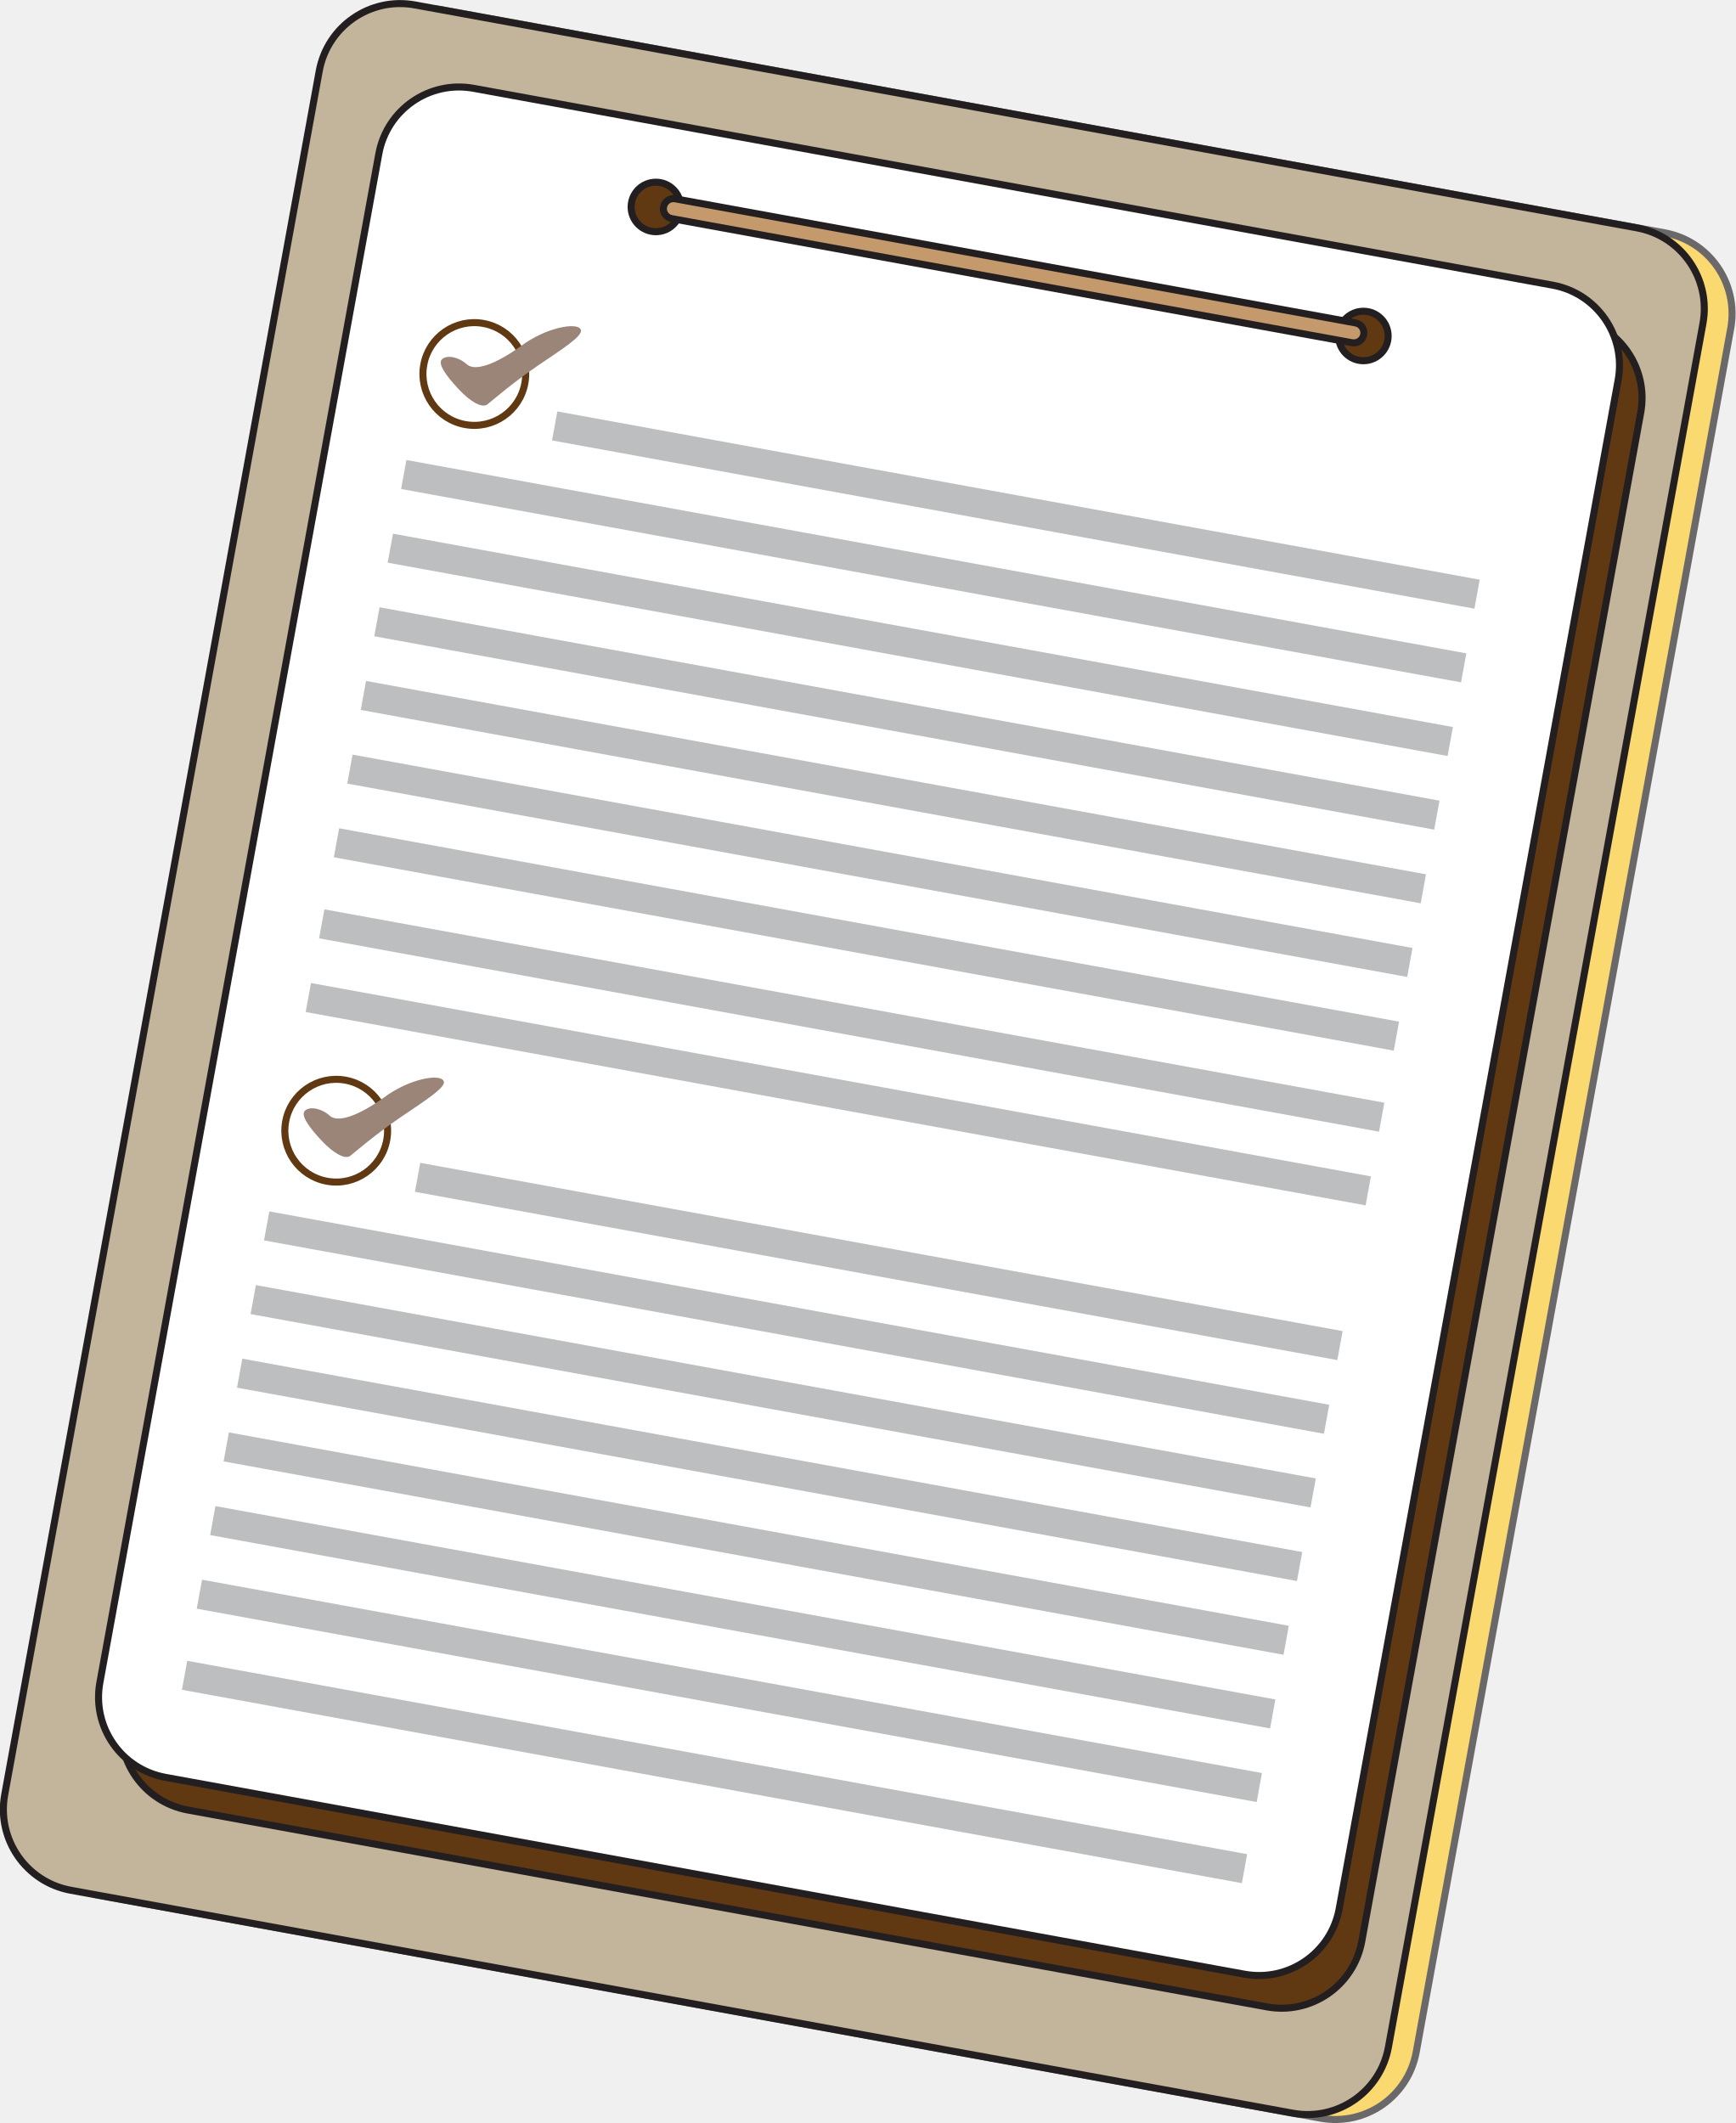
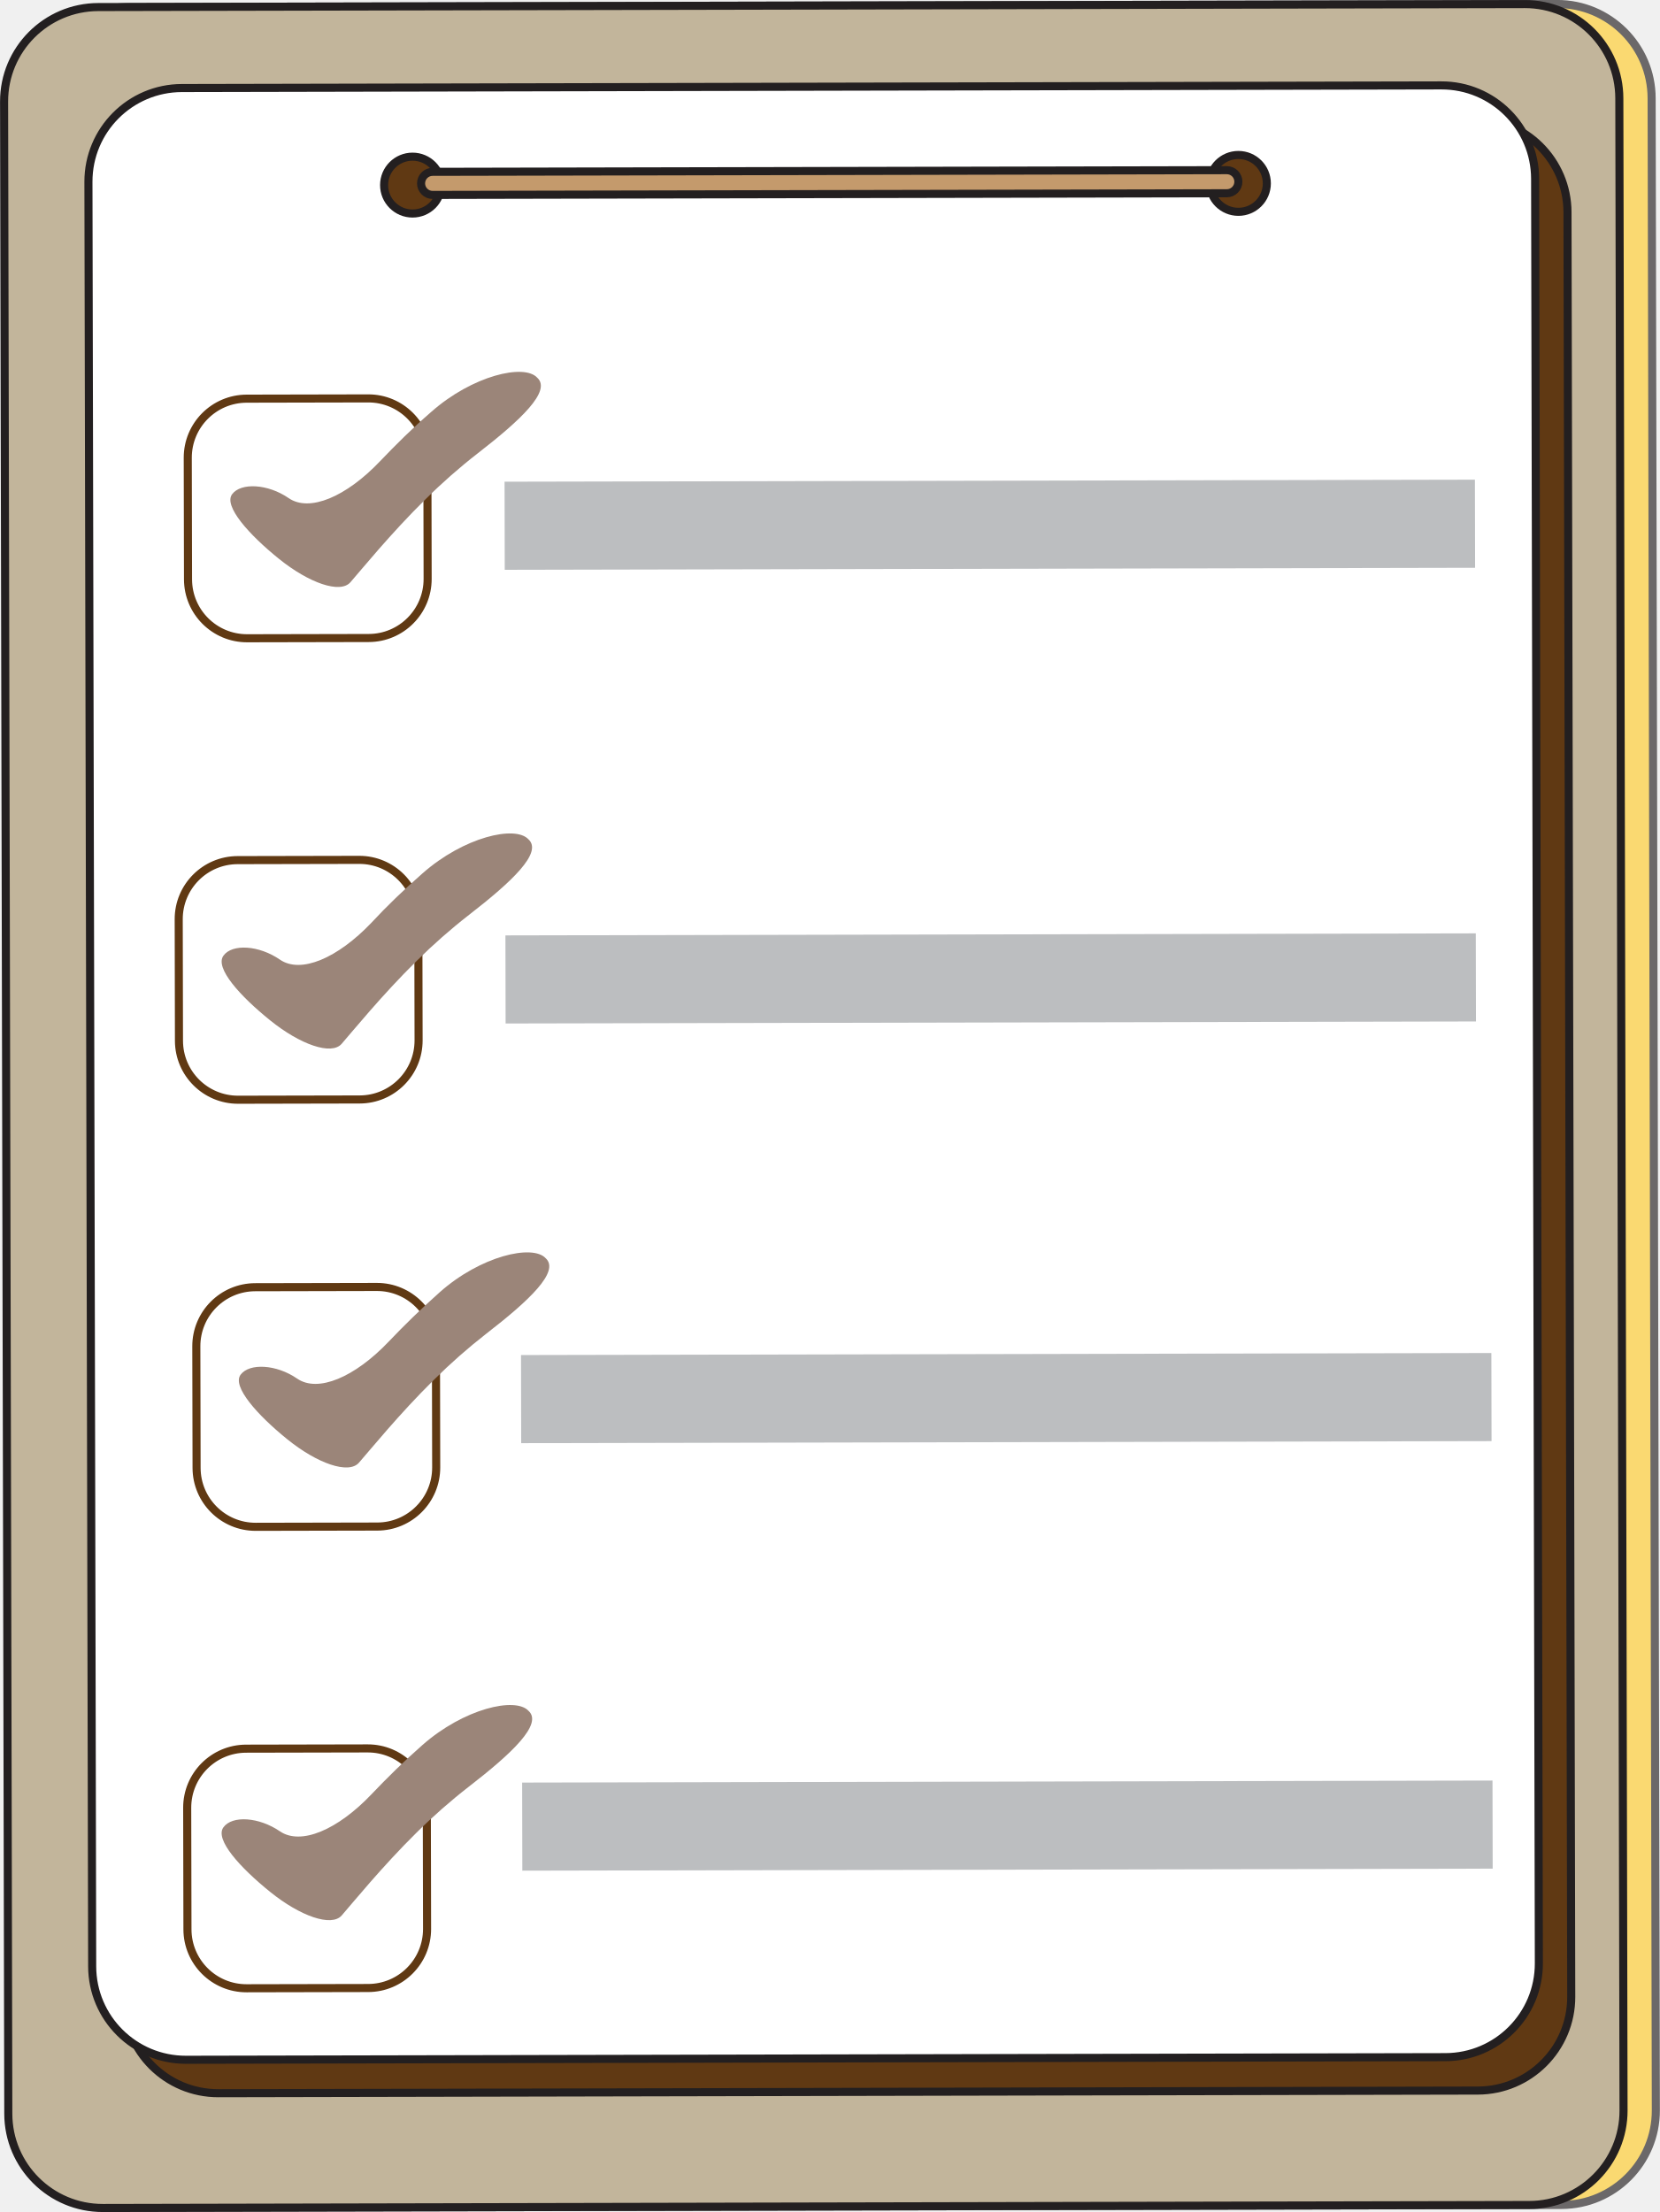
- <svg xmlns="http://www.w3.org/2000/svg" viewBox="0 0 246.78 301.91">
+ <svg xmlns="http://www.w3.org/2000/svg" viewBox="0 0 205.52 273.91">
  <defs>
    <style>.cls-1{fill:#ffcd2d;opacity:0.65;}.cls-1,.cls-2,.cls-3,.cls-4,.cls-5{stroke:#231f20;}.cls-1,.cls-2,.cls-3,.cls-4,.cls-5,.cls-6{stroke-miterlimit:10;}.cls-2{fill:#c2b59b;}.cls-3{fill:#603913;}.cls-4{fill:#fff;}.cls-5{fill:#c49a6c;}.cls-6{fill:none;stroke:#603913;}.cls-7{fill:#bcbec0;}.cls-8{fill:#9b8579;}</style>
  </defs>
  <g id="Layer_2" data-name="Layer 2">
    <g id="Layer_1-2" data-name="Layer 1">
-       <rect class="cls-1" x="25.36" y="15.04" width="200" height="272.54" rx="11.69" transform="translate(29.19 -20.04) rotate(10.34)" />
-       <rect class="cls-2" x="21.42" y="14.33" width="200" height="272.54" rx="11.69" transform="translate(28.99 -19.34) rotate(10.34)" />
-       <rect class="cls-3" x="3.28" y="61.75" width="244.16" height="179.13" rx="11.59" transform="translate(296.71 55.14) rotate(100.34)" />
-       <rect class="cls-4" x="0.06" y="57.09" width="244.16" height="179.13" rx="11.59" transform="translate(288.34 52.82) rotate(100.34)" />
-       <circle class="cls-3" cx="93.26" cy="29.43" r="3.52" />
-       <circle class="cls-3" cx="193.86" cy="47.78" r="3.52" />
-       <rect class="cls-5" x="93.53" y="37.07" width="101.2" height="2.86" rx="1.43" transform="translate(9.25 -25.24) rotate(10.34)" />
-       <rect class="cls-6" x="60.14" y="45.88" width="14.61" height="14.61" rx="7.31" transform="translate(10.64 -11.24) rotate(10.34)" />
-       <rect class="cls-6" x="40.51" y="153.49" width="14.61" height="14.61" rx="7.31" transform="translate(29.63 -5.97) rotate(10.34)" />
-       <rect class="cls-7" x="77.79" y="70.43" width="133.32" height="4.19" transform="translate(15.36 -24.74) rotate(10.34)" />
-       <rect class="cls-7" x="56.17" y="79.12" width="153.2" height="4.19" transform="translate(16.73 -22.5) rotate(10.34)" />
-       <rect class="cls-7" x="54.26" y="89.6" width="153.2" height="4.19" transform="translate(18.58 -21.99) rotate(10.34)" />
-       <rect class="cls-7" x="52.35" y="100.07" width="153.2" height="4.19" transform="translate(20.43 -21.48) rotate(10.34)" />
-       <rect class="cls-7" x="50.44" y="110.55" width="153.2" height="4.19" transform="translate(22.27 -20.97) rotate(10.34)" />
-       <rect class="cls-7" x="48.52" y="121.02" width="153.2" height="4.19" transform="translate(24.12 -20.45) rotate(10.34)" />
-       <rect class="cls-7" x="46.61" y="131.5" width="153.2" height="4.19" transform="translate(25.97 -19.94) rotate(10.34)" />
-       <rect class="cls-7" x="44.51" y="143.03" width="153.2" height="4.19" transform="translate(28.01 -19.38) rotate(10.34)" />
-       <rect class="cls-7" x="58.3" y="177.29" width="133.32" height="4.19" transform="translate(34.22 -19.51) rotate(10.34)" />
-       <rect class="cls-7" x="36.68" y="185.98" width="153.2" height="4.19" transform="translate(35.59 -17.27) rotate(10.34)" />
-       <rect class="cls-7" x="34.77" y="196.46" width="153.2" height="4.19" transform="translate(37.44 -16.76) rotate(10.34)" />
-       <rect class="cls-7" x="32.85" y="206.93" width="153.2" height="4.19" transform="translate(39.28 -16.25) rotate(10.34)" />
-       <rect class="cls-7" x="30.94" y="217.41" width="153.2" height="4.19" transform="translate(41.13 -15.73) rotate(10.34)" />
-       <rect class="cls-7" x="29.03" y="227.89" width="153.2" height="4.19" transform="translate(42.98 -15.22) rotate(10.34)" />
-       <rect class="cls-7" x="27.12" y="238.36" width="153.2" height="4.19" transform="translate(44.83 -14.71) rotate(10.34)" />
-       <rect class="cls-7" x="25.02" y="249.89" width="153.2" height="4.19" transform="translate(46.86 -14.14) rotate(10.34)" />
-       <rect class="cls-7" x="42.6" y="153.5" width="153.2" height="4.19" transform="translate(29.86 -18.86) rotate(10.34)" />
-       <path class="cls-8" d="M74.09,49.2c-3.56,2.57-6.53,3.67-7.71,2.61s-2.82-1.37-3.52-.73.66,2.45,2.33,4.24,3.36,2.78,4.12,2.18,3.51-3,7-5.39,6.9-4.49,6.22-5.31C82,45.84,77.72,46.51,74.09,49.2Z" />
-       <path class="cls-8" d="M54.6,156.07c-3.57,2.56-6.54,3.66-7.71,2.6s-2.82-1.37-3.52-.73.66,2.46,2.33,4.24,3.36,2.78,4.12,2.18,3.51-3,7-5.38,6.9-4.5,6.22-5.31C62.49,152.7,58.23,153.37,54.6,156.07Z" />
+       <rect class="cls-1" x="4.76" y="0.68" width="200" height="272.54" rx="11.69" transform="translate(-0.28 0.22) rotate(-0.12)" />
+       <rect class="cls-2" x="0.76" y="0.69" width="200" height="272.54" rx="11.69" transform="translate(-0.28 0.21) rotate(-0.12)" />
+       <rect class="cls-3" x="-17.32" y="47.39" width="244.16" height="179.13" rx="11.59" transform="translate(241.49 31.91) rotate(89.88)" />
+       <rect class="cls-4" x="-21.33" y="43.26" width="244.16" height="179.13" rx="11.59" transform="translate(233.36 31.79) rotate(89.88)" />
+       <circle class="cls-3" cx="51.08" cy="22.92" r="3.52" />
+       <circle class="cls-3" cx="153.34" cy="22.71" r="3.52" />
+       <rect class="cls-5" x="52.14" y="21.18" width="101.2" height="2.86" rx="1.43" transform="translate(-0.05 0.21) rotate(-0.12)" />
+       <rect class="cls-6" x="23.26" y="49.35" width="29.67" height="29.67" rx="7.31" transform="translate(-0.13 0.08) rotate(-0.12)" />
+       <rect class="cls-7" x="62.48" y="59.53" width="120.15" height="10.91" transform="translate(-0.13 0.25) rotate(-0.12)" />
+       <rect class="cls-7" x="62.59" y="115.7" width="120.15" height="10.91" transform="translate(-0.25 0.26) rotate(-0.12)" />
+       <rect class="cls-7" x="64.52" y="167.67" width="120.15" height="10.91" transform="translate(-0.36 0.26) rotate(-0.12)" />
+       <rect class="cls-7" x="64.66" y="220.61" width="120.15" height="10.91" transform="translate(-0.47 0.26) rotate(-0.12)" />
+       <path class="cls-8" d="M47.07,57.1c-4.19,4.41-8.75,6.36-11.33,4.58s-5.92-1.94-7-.48,2.08,5,5.8,8,7.58,4.35,8.85,2.9,5-6.05,9.29-10.27a70.82,70.82,0,0,1,6.48-5.7c5.28-4.09,9.17-7.72,7.36-9.36C64.92,45,58.49,46.5,53.4,51,51.09,53,49,55.08,47.07,57.1Z" />
+       <rect class="cls-6" x="22.14" y="106.49" width="29.67" height="29.67" rx="7.31" transform="translate(-0.25 0.08) rotate(-0.12)" />
+       <path class="cls-8" d="M46,114.25c-4.2,4.41-8.76,6.36-11.34,4.58s-5.92-2-7-.48,2.07,5,5.79,8,7.58,4.36,8.85,2.91,5-6.05,9.29-10.27a72.18,72.18,0,0,1,6.48-5.7c5.28-4.09,9.17-7.72,7.36-9.36-1.62-1.76-8-.3-13.13,4.23C50,110.18,47.87,112.23,46,114.25Z" />
+       <rect class="cls-6" x="24.32" y="159.38" width="29.67" height="29.67" rx="7.31" transform="translate(-0.36 0.08) rotate(-0.12)" />
+       <path class="cls-8" d="M48.13,166.13c-4.2,4.41-8.76,6.36-11.34,4.58s-5.92-1.94-7-.48,2.08,5,5.79,8,7.58,4.35,8.86,2.9,5-6.05,9.29-10.27a72,72,0,0,1,6.47-5.7c5.29-4.09,9.17-7.72,7.36-9.36-1.61-1.75-8.05-.29-13.13,4.23C52.15,162.06,50.05,164.11,48.13,166.13Z" />
+       <rect class="cls-6" x="23.19" y="216.52" width="29.67" height="29.67" rx="7.31" transform="translate(-0.48 0.08) rotate(-0.12)" />
+       <path class="cls-8" d="M46,222.18c-4.19,4.41-8.75,6.36-11.34,4.59s-5.91-2-7-.49,2.08,5,5.8,8,7.58,4.36,8.85,2.91,5-6.05,9.29-10.28a70.76,70.76,0,0,1,6.48-5.69c5.28-4.09,9.17-7.73,7.36-9.37-1.62-1.75-8-.29-13.14,4.24C50,218.11,47.92,220.16,46,222.18Z" />
    </g>
  </g>
</svg>
